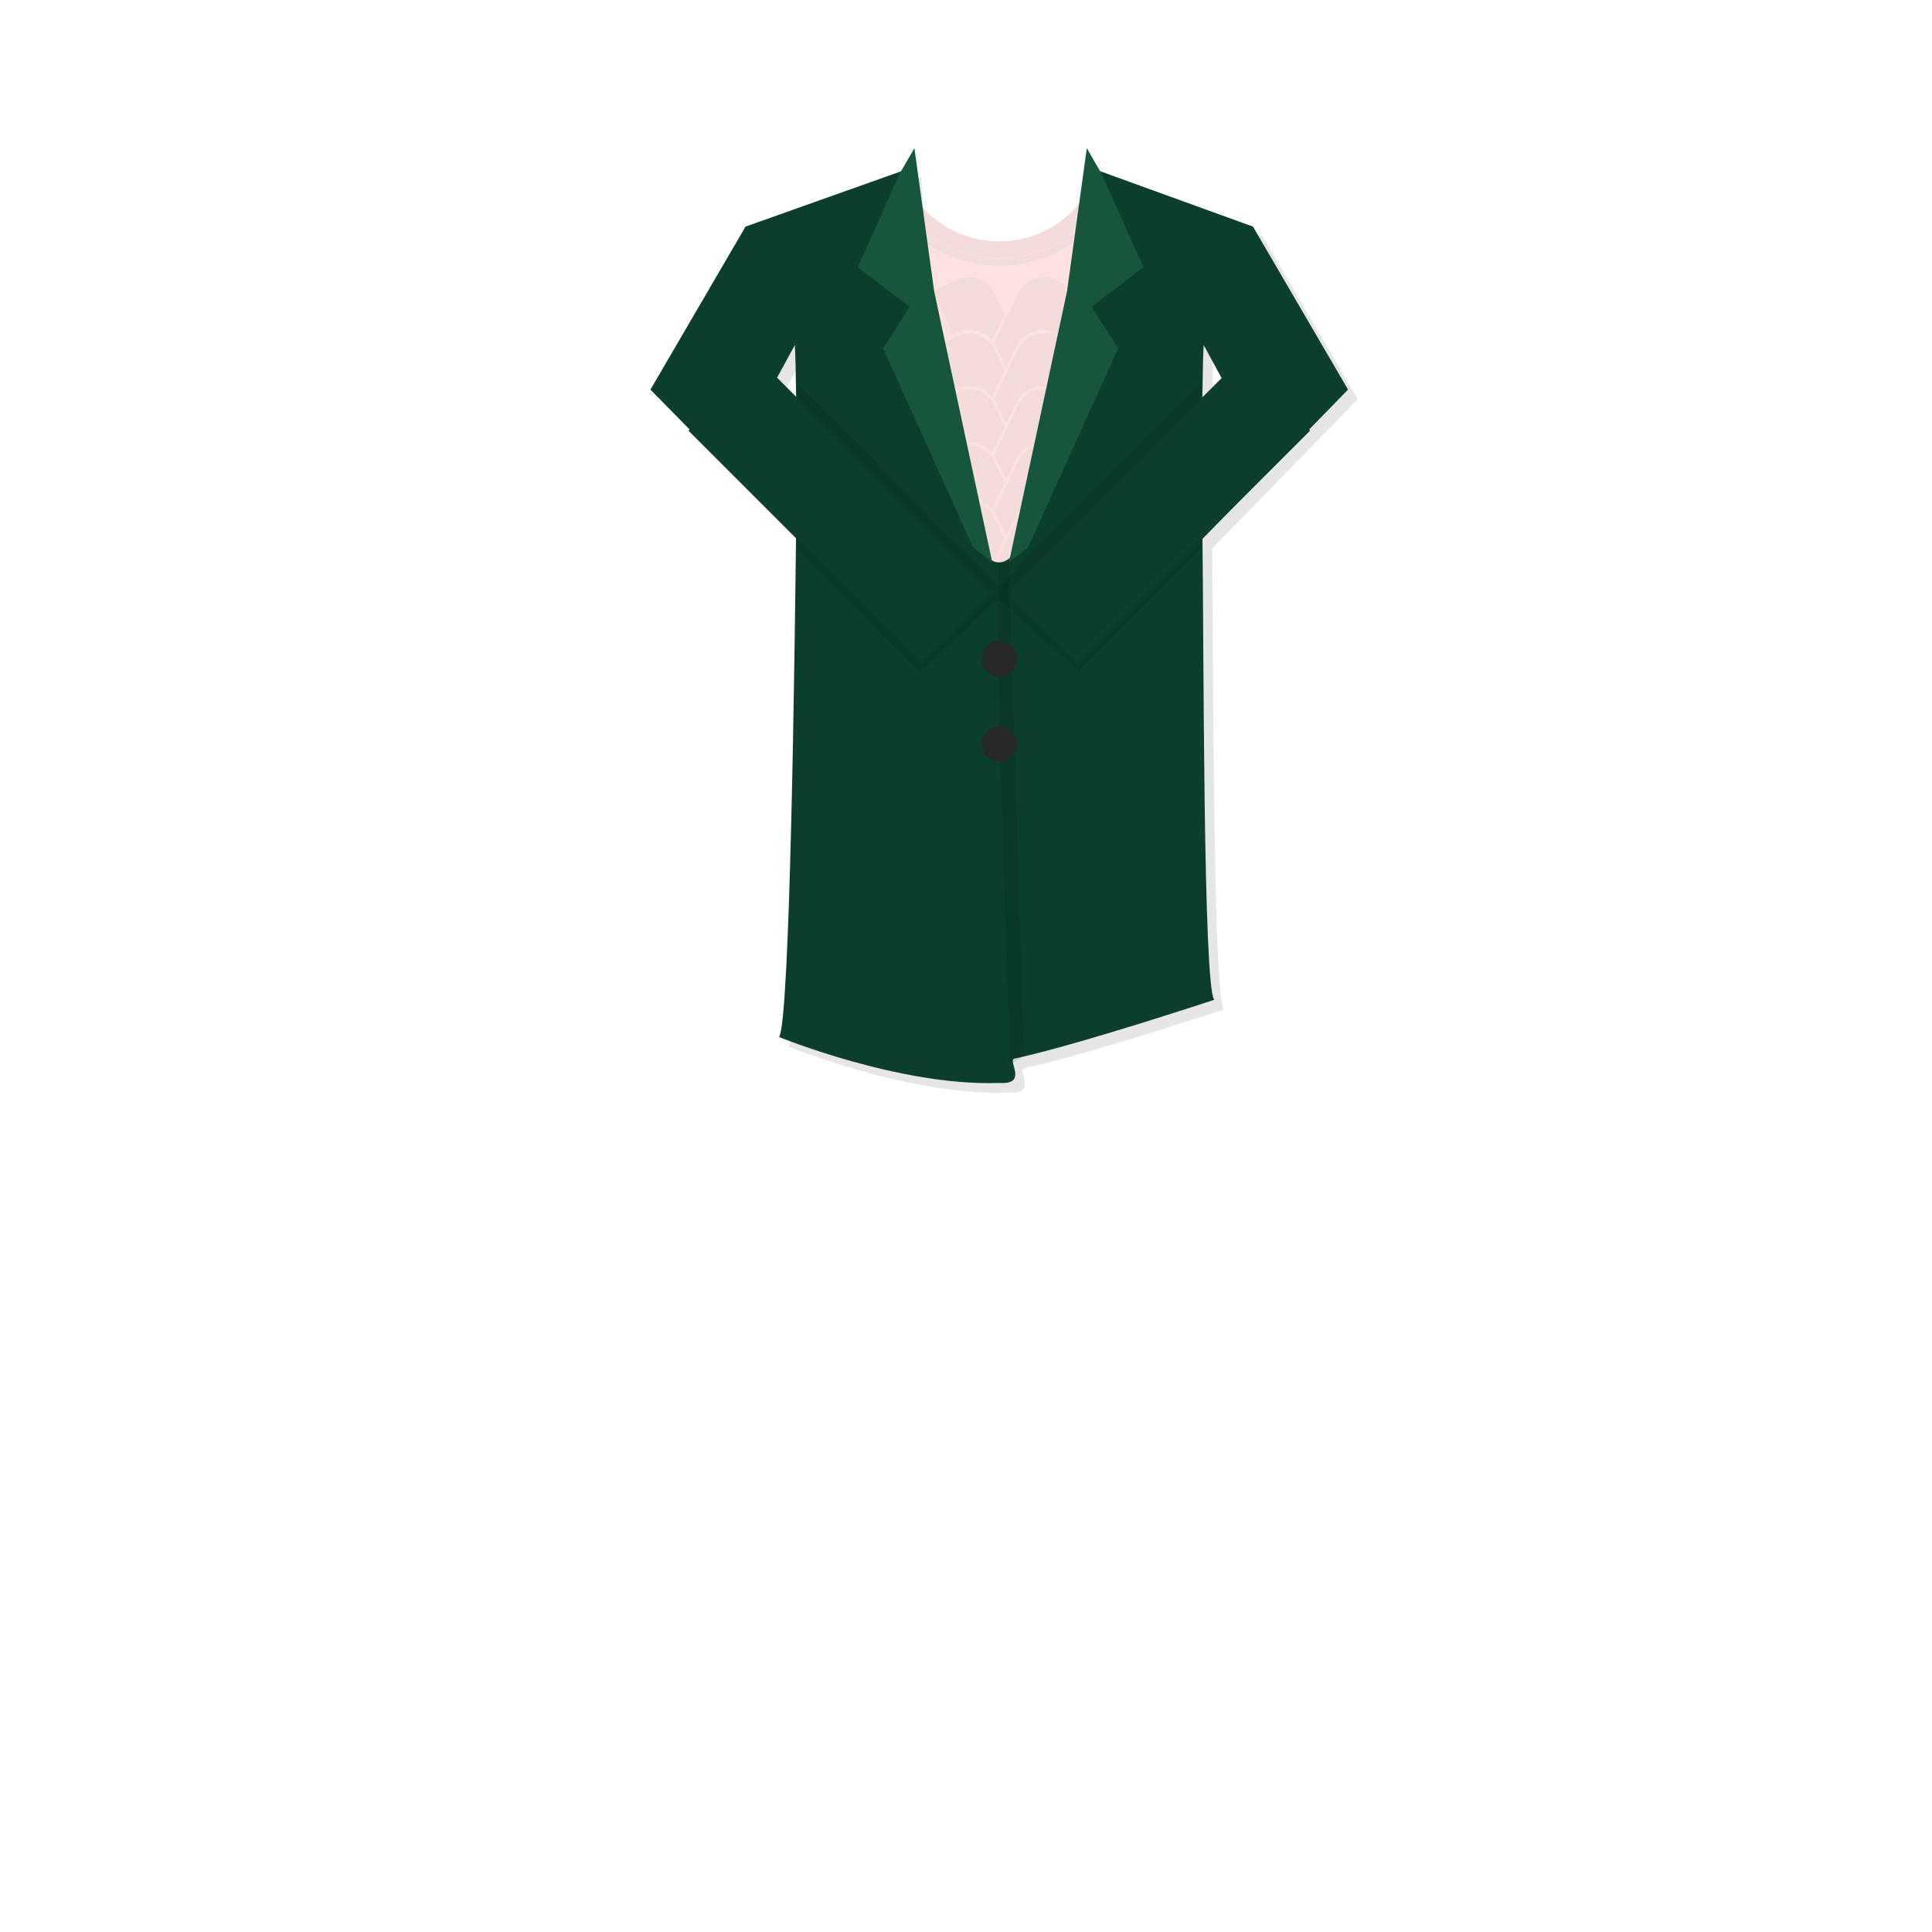
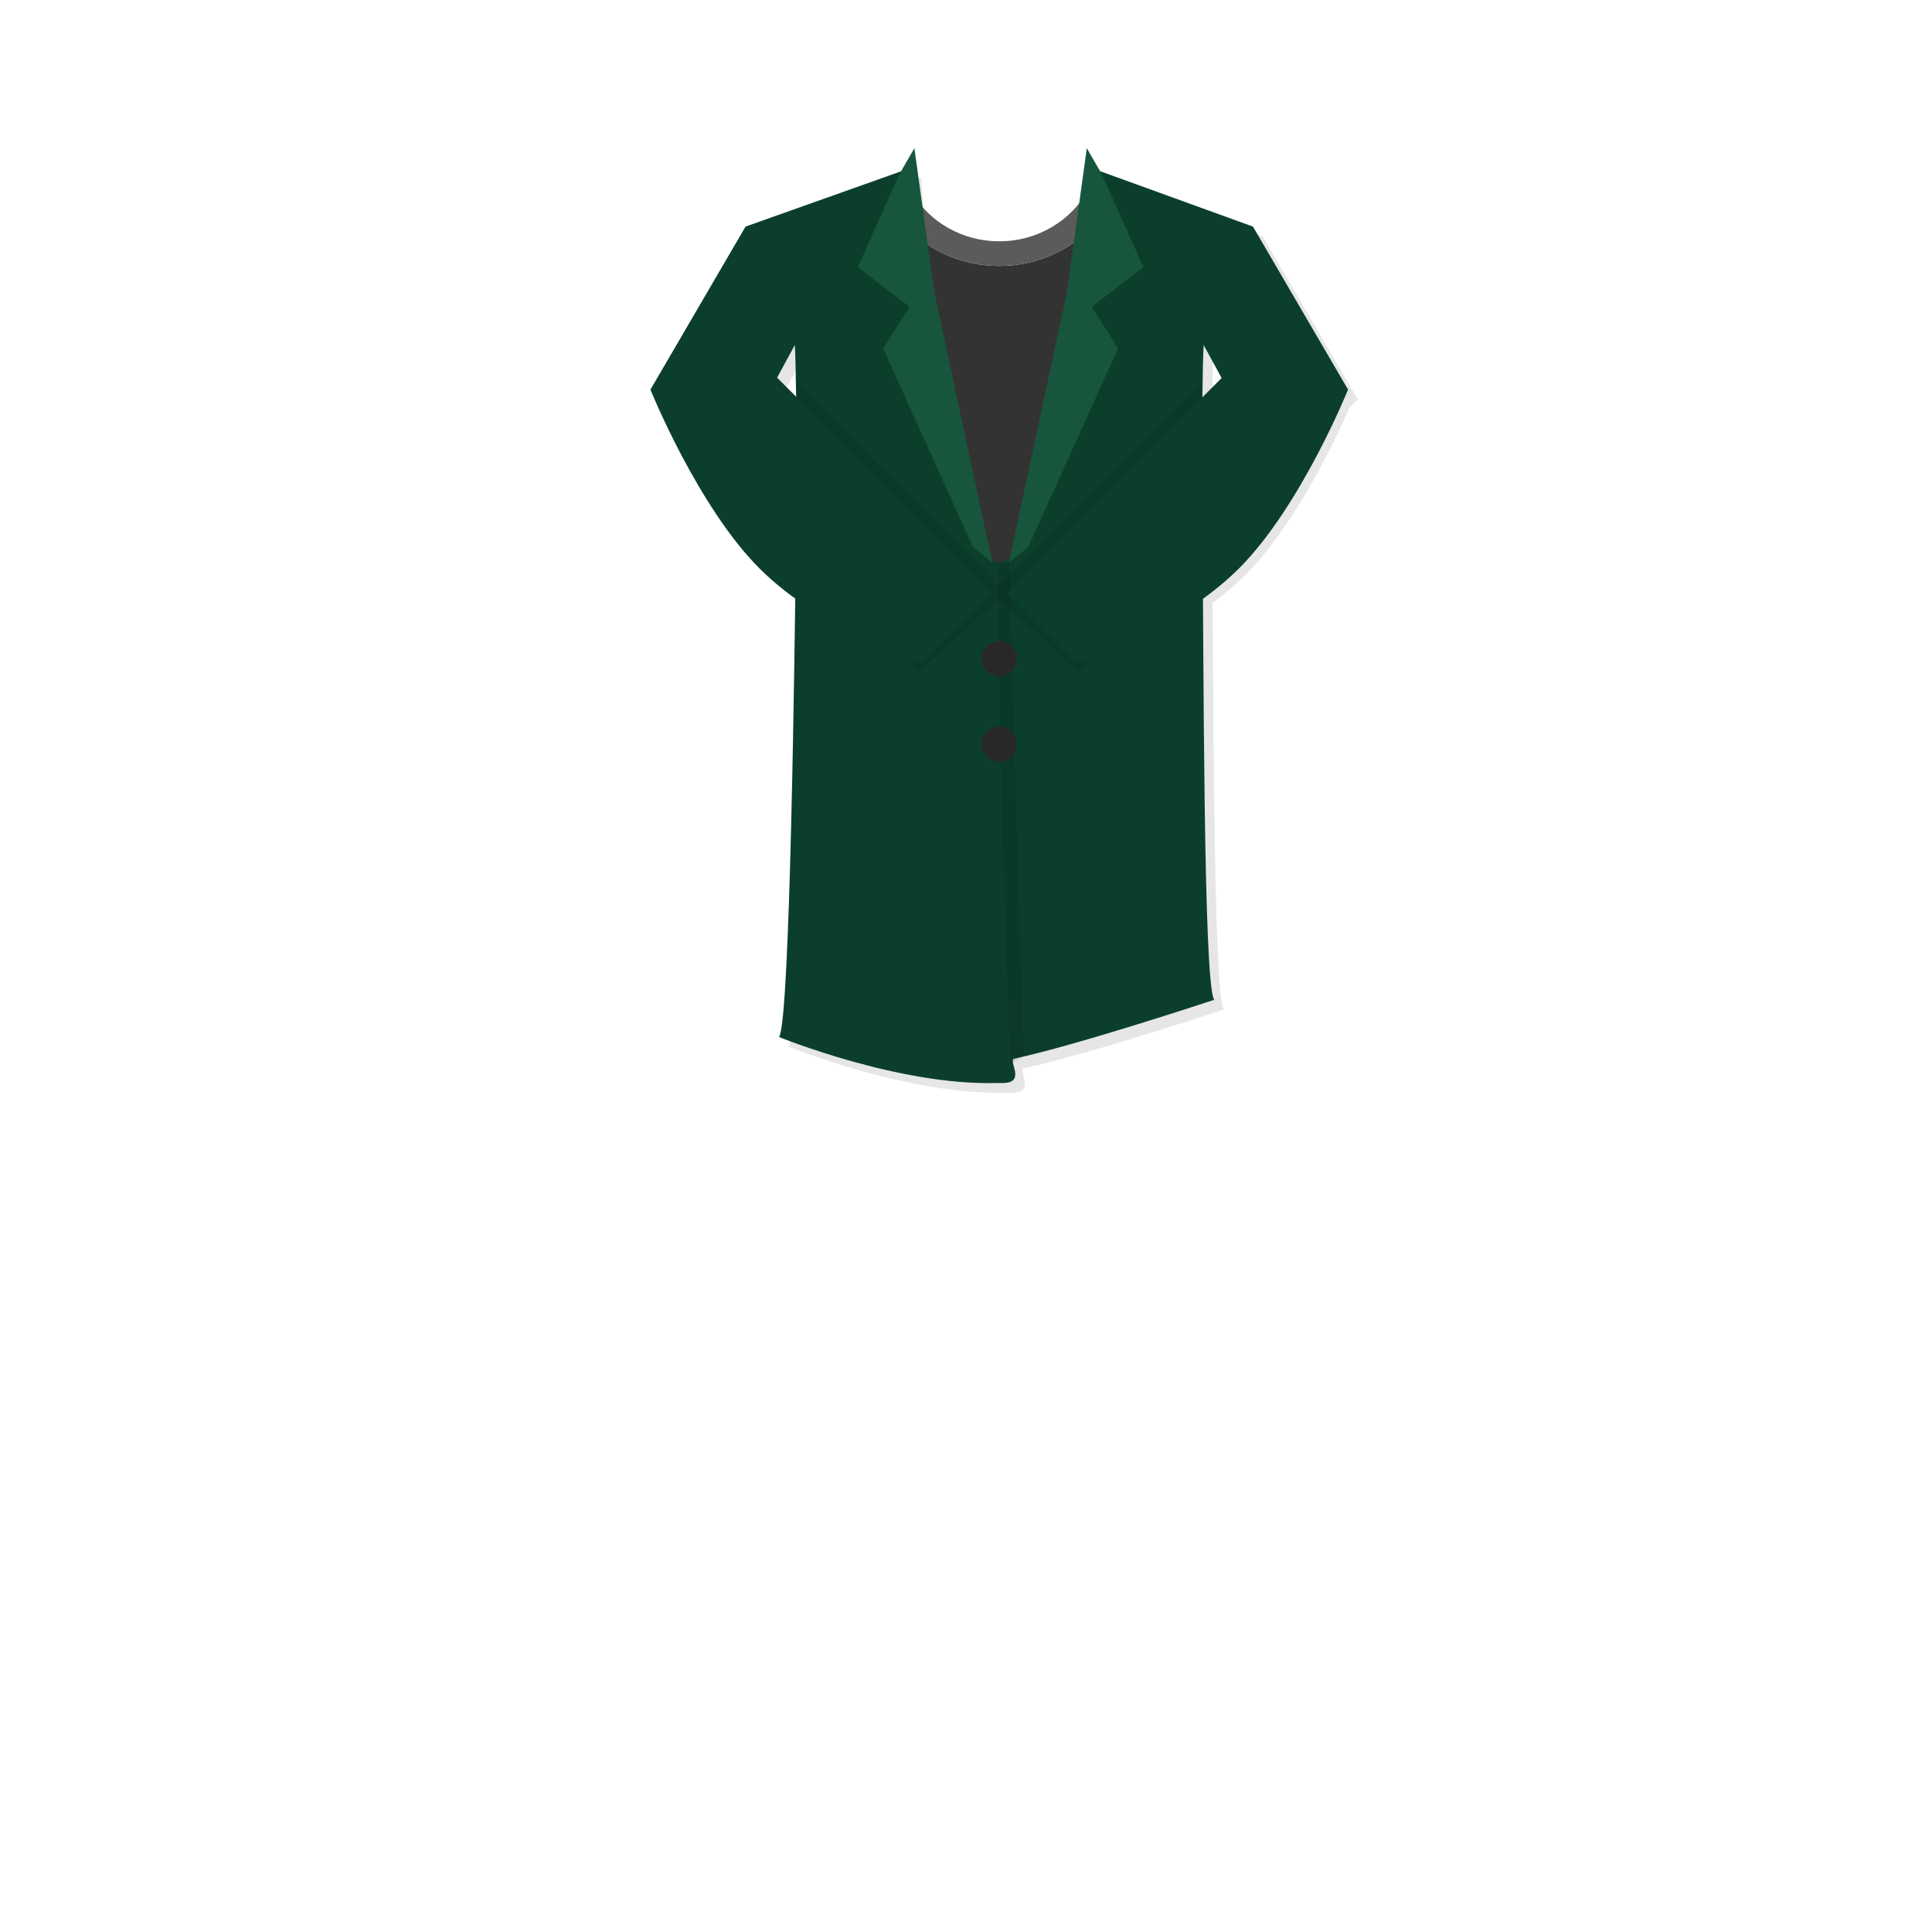
<svg xmlns="http://www.w3.org/2000/svg" version="1.1" id="레이어_1" x="0px" y="0px" width="600px" height="600px" viewBox="0 0 600 600" enable-background="new 0 0 600 600" xml:space="preserve">
  <g id="레이어_3">
</g>
  <g id="레이어_1_1_">
    <g id="레이어_2_1_" display="none">
      <rect x="196.5" y="45" display="inline" fill="none" stroke="#000000" stroke-miterlimit="10" width="229" height="229" />
      <rect x="196.5" y="284.241" display="inline" fill="none" stroke="#000000" stroke-miterlimit="10" width="229" height="272.759" />
      <rect x="440.5" y="45" display="inline" fill="none" stroke="#000000" stroke-miterlimit="10" width="127" height="127" />
      <rect x="440.5" y="188.833" display="inline" fill="none" stroke="#000000" stroke-miterlimit="10" width="127" height="127" />
      <rect x="440.5" y="333.5" display="inline" fill="none" stroke="#000000" stroke-miterlimit="10" width="127" height="223.5" />
    </g>
    <g id="레이어_1_3_">
	</g>
    <g id="레이어_2">
	</g>
  </g>
  <g>
-     <g>
-       <path fill="none" d="M246.84,102.157l-5.509,10.131l5.912,5.912C247.146,110.375,247,104.61,246.84,102.157z" />
-       <path fill="none" d="M373.812,102.157c-0.162,2.492-0.312,8.399-0.407,16.415l6.046-6.045L373.812,102.157z" />
-       <g>
-         <g opacity="0.1">
-           <path d="M313.335,85.605c-11.004,0-20.943-4.355-28.069-11.365l-24.303,171.407c13.647,4.232,33.822,9.23,51.691,8.683v0.024      c0.224-0.011,0.448-0.018,0.672-0.027c0.224,0.01,0.448,0.017,0.672,0.027v-0.024c21.109,0.647,45.441-6.445,58.418-10.87      L342.888,72.693C335.692,80.603,325.125,85.605,313.335,85.605z" />
-         </g>
-         <g>
-           <path fill="#FFE1E1" d="M310.335,82.605c-11.004,0-20.943-4.355-28.069-11.365l-24.303,171.407      c13.647,4.232,33.822,9.23,51.691,8.683v0.024c0.224-0.011,0.448-0.018,0.672-0.027c0.224,0.01,0.448,0.017,0.672,0.027v-0.024      c21.109,0.647,45.441-6.445,58.418-10.87L339.888,69.693C332.692,77.603,322.125,82.605,310.335,82.605z" />
-         </g>
-       </g>
-       <path fill="#F4DCDC" d="M310.326,80.253c-11.056-0.052-20.943-4.81-27.597-12.282l-0.463,3.269    c7.126,7.01,17.065,11.365,28.069,11.365c11.79,0,22.357-5.002,29.553-12.912l-0.584-3.377    C332.683,74.733,322.177,80.197,310.326,80.253z" />
-       <g>
-         <path fill="#F4DCDC" d="M310.335,74.938c-11.461,0-21.478-5.927-26.928-14.762l-0.85,7.595c0.058,0.066,0.113,0.135,0.172,0.201     l1.027-7.243l-1.027,7.243c6.653,7.472,16.541,12.229,27.597,12.282c11.828-0.056,22.314-5.5,28.938-13.89l-1.366-7.293     C332.624,68.513,322.266,74.938,310.335,74.938z" />
-       </g>
-     </g>
-     <path fill="#F4DCDC" stroke="#FFE1E1" stroke-miterlimit="10" d="M297.079,86.469l-8.105,3.913l3.913,8.105l7.323,15.167   c2.161,4.476,7.542,6.353,12.019,4.191l8.104-3.913l-3.913-8.105l-7.323-15.167C306.936,86.184,301.555,84.308,297.079,86.469z" />
-     <path fill="#F4DCDC" stroke="#FFE1E1" stroke-miterlimit="10" d="M327.908,86.469l8.104,3.913l-3.913,8.105l-7.323,15.167   c-2.161,4.476-7.542,6.353-12.019,4.191l-8.104-3.913l3.913-8.105l7.323-15.167C318.051,86.184,323.432,84.308,327.908,86.469z" />
-     <path fill="#F4DCDC" stroke="#FFE1E1" stroke-miterlimit="10" d="M297.079,103.891l-8.105,3.913l3.913,8.105l7.323,15.167   c2.161,4.476,7.542,6.353,12.019,4.191l8.104-3.913l-3.913-8.105l-7.323-15.167C306.936,103.606,301.555,101.729,297.079,103.891z" />
-     <path fill="#F4DCDC" stroke="#FFE1E1" stroke-miterlimit="10" d="M327.908,103.891l8.104,3.913l-3.913,8.105l-7.323,15.167   c-2.161,4.476-7.542,6.353-12.019,4.191l-8.104-3.913l3.913-8.105l7.323-15.167C318.051,103.606,323.432,101.729,327.908,103.891z" />
-     <path fill="#F4DCDC" stroke="#FFE1E1" stroke-miterlimit="10" d="M297.079,121.312l-8.105,3.913l3.913,8.105l7.323,15.167   c2.161,4.476,7.542,6.353,12.019,4.191l8.104-3.913l-3.913-8.105l-7.323-15.167C306.936,121.028,301.555,119.151,297.079,121.312z" />
-     <path fill="#F4DCDC" stroke="#FFE1E1" stroke-miterlimit="10" d="M327.908,121.312l8.104,3.913l-3.913,8.105l-7.323,15.167   c-2.161,4.476-7.542,6.353-12.019,4.191l-8.104-3.913l3.913-8.105l7.323-15.167C318.051,121.028,323.432,119.151,327.908,121.312z" />
-     <path fill="#F4DCDC" stroke="#FFE1E1" stroke-miterlimit="10" d="M297.079,138.734l-8.105,3.913l3.913,8.105l7.323,15.167   c2.161,4.476,7.542,6.353,12.019,4.191l8.104-3.913l-3.913-8.105l-7.323-15.167C306.936,138.45,301.555,136.573,297.079,138.734z" />
-     <path fill="#F4DCDC" stroke="#FFE1E1" stroke-miterlimit="10" d="M327.908,138.734l8.104,3.913l-3.913,8.105l-7.323,15.167   c-2.161,4.476-7.542,6.353-12.019,4.191l-8.104-3.913l3.913-8.105l7.323-15.167C318.051,138.45,323.432,136.573,327.908,138.734z" />
-     <path fill="#F4DCDC" stroke="#FFE1E1" stroke-miterlimit="10" d="M297.079,156.156l-8.105,3.913l3.913,8.105l7.323,15.167   c2.161,4.476,7.542,6.353,12.019,4.191l8.104-3.913l-3.913-8.105l-7.323-15.167C306.936,155.872,301.555,153.995,297.079,156.156z" />
-     <path fill="#F4DCDC" stroke="#FFE1E1" stroke-miterlimit="10" d="M327.908,156.156l8.104,3.913l-3.913,8.105l-7.323,15.167   c-2.161,4.476-7.542,6.353-12.019,4.191l-8.104-3.913l3.913-8.105l7.323-15.167C318.051,155.872,323.432,153.995,327.908,156.156z" />
-     <path fill="#F4DCDC" stroke="#FFE1E1" stroke-miterlimit="10" d="M297.079,173.578l-8.105,3.913l3.913,8.105l7.323,15.167   c2.161,4.477,7.542,6.353,12.019,4.191l8.104-3.913l-3.913-8.105l-7.323-15.167C306.936,173.293,301.555,171.417,297.079,173.578z" />
-     <path fill="#F4DCDC" stroke="#FFE1E1" stroke-miterlimit="10" d="M327.908,173.578l8.104,3.913l-3.913,8.105l-7.323,15.167   c-2.161,4.477-7.542,6.353-12.019,4.191l-8.104-3.913l3.913-8.105l7.323-15.167C318.051,173.293,323.432,171.417,327.908,173.578z" />
-     <path fill="#F4DCDC" stroke="#FFE1E1" stroke-miterlimit="10" d="M297.079,191l-8.105,3.913l3.913,8.104l7.323,15.168   c2.161,4.477,7.542,6.353,12.019,4.191l8.104-3.913l-3.913-8.104l-7.323-15.168C306.936,190.715,301.555,188.839,297.079,191z" />
-     <path fill="#F4DCDC" stroke="#FFE1E1" stroke-miterlimit="10" d="M327.908,191l8.104,3.913l-3.913,8.104l-7.323,15.168   c-2.161,4.477-7.542,6.353-12.019,4.191l-8.104-3.913l3.913-8.104l7.323-15.168C318.051,190.715,323.432,188.839,327.908,191z" />
-     <path fill="#F4DCDC" stroke="#FFE1E1" stroke-miterlimit="10" d="M297.079,208.422l-8.105,3.913l3.913,8.104l7.323,15.168   c2.161,4.477,7.542,6.353,12.019,4.191l8.104-3.913l-3.913-8.104l-7.323-15.168C306.936,208.137,301.555,206.261,297.079,208.422z" />
-     <path fill="#F4DCDC" stroke="#FFE1E1" stroke-miterlimit="10" d="M327.908,208.422l8.104,3.913l-3.913,8.104l-7.323,15.168   c-2.161,4.477-7.542,6.353-12.019,4.191l-8.104-3.913l3.913-8.104l7.323-15.168C318.051,208.137,323.432,206.261,327.908,208.422z" />
-     <polygon opacity="0.1" points="310.246,177.042 247.554,114 247.554,165.5 285.5,203.5 310.246,181.036 334.993,203.5    372.938,165.5 372.938,114  " />
-     <rect x="278.591" y="182.689" transform="matrix(0.7071 -0.7071 0.7071 0.7071 -46.1788 262.7531)" fill="#F4DCDC" width="30.972" height="8.86" />
-     <rect x="311.09" y="182.689" transform="matrix(-0.7071 -0.7071 0.7071 -0.7071 425.1828 550.3561)" fill="#F4DCDC" width="30.972" height="8.86" />
+     <path fill="none" d="M246.84,102.157l-5.509,10.131l5.912,5.912C247.146,110.375,247,104.61,246.84,102.157z" />
+     <path fill="none" d="M373.812,102.157c-0.162,2.492-0.312,8.399-0.408,16.415l6.047-6.045L373.812,102.157z" />
+     <path fill="#333333" d="M310.335,82.605c-11.004,0-20.943-4.355-28.069-11.365l-24.303,171.407   c13.647,4.232,33.822,9.23,51.691,8.683v0.024c0.224-0.011,0.447-0.018,0.672-0.027c0.224,0.01,0.447,0.017,0.672,0.027v-0.024   c21.109,0.647,45.441-6.445,58.418-10.87L339.889,69.693C332.691,77.603,322.125,82.605,310.335,82.605z" />
+     <path fill="#5B5B5B" d="M339.305,66.316c-1.665,2.117-3.577,4.046-5.693,5.75c2.1-1.691,3.996-3.604,5.652-5.702l-1.365-7.293   c-5.274,9.442-15.633,15.867-27.563,15.867c-11.461,0-21.478-5.927-26.928-14.762l-0.85,7.595c0.058,0.066,0.113,0.135,0.172,0.201   l-0.463,3.268c7.126,7.01,17.065,11.365,28.069,11.365c11.79,0,22.356-5.002,29.554-12.912L339.305,66.316z M333.606,72.07   c-0.522,0.42-1.057,0.827-1.603,1.219C332.55,72.896,333.085,72.49,333.606,72.07z M331.768,73.449   c-0.474,0.334-0.952,0.664-1.443,0.977C330.815,74.113,331.294,73.784,331.768,73.449z M329.814,74.731   c-0.409,0.252-0.818,0.505-1.239,0.742C328.996,75.236,329.405,74.983,329.814,74.731z M327.755,75.905   c-0.33,0.175-0.656,0.356-0.993,0.521C327.099,76.261,327.425,76.08,327.755,75.905z M325.489,77.008   c-0.201,0.089-0.397,0.188-0.602,0.274C325.092,77.196,325.288,77.098,325.489,77.008z M323.169,77.955   c-0.072,0.026-0.142,0.058-0.214,0.083C323.027,78.013,323.097,77.981,323.169,77.955z" />
+   </g>
+   <path opacity="0.1" d="M419.112,126.604l2.54-2.604l-29.536-50.631l-50.541-18.314c-0.456,9.213-10.433,122.601-28.329,122.601  c-17.896,0-26.714-113.388-27.169-122.601l-51.541,18.314L205,124l45.214,45.973c-0.413,34.051-1.813,150.519-5.274,155.08  c0,0,37.228,15.212,67.714,14.277v0.023c0.224-0.011,0.447-0.018,0.672-0.026c0.224,0.01,0.447,0.017,0.672,0.026v-0.023  c8.137,0.249,1.824-7.098,4.016-7.566c19.795-4.235,62.074-18.271,62.074-18.271c-2.989-3.94-3.221-83.146-3.503-126.264  c3.606-2.673,7.081-5.582,10.228-8.729C402.326,162.986,414.883,136.246,419.112,126.604z M244.331,120.287l5.509-10.13  c0.16,2.453,0.307,8.218,0.403,16.042L244.331,120.287z M381.682,119.111l-5.248,5.249c0.096-6.885,0.232-11.947,0.379-14.203  L381.682,119.111z" />
+   <path fill="#0B3F2C" d="M418.652,121l-29.536-50.631l-50.541-18.314c-0.456,9.213-10.433,122.601-28.329,122.601  c-17.896,0-26.714-113.388-27.169-122.601l-51.541,18.314L202,121l45.214,45.973c-0.413,34.051-1.813,150.519-5.274,155.08  c0,0,37.228,15.212,67.714,14.277v0.023c0.224-0.011,0.447-0.018,0.672-0.026c0.224,0.01,0.447,0.017,0.672,0.026v-0.023  c8.137,0.249,1.824-7.098,4.016-7.566c19.795-4.235,62.074-18.271,62.074-18.271c-3.447-4.546-3.227-109.21-3.646-143.157  L418.652,121z M246.84,107.157c0.16,2.453,0.307,8.218,0.403,16.042l-5.912-5.912L246.84,107.157z M373.404,123.572  c0.097-8.016,0.246-13.923,0.408-16.415l5.639,10.369L373.404,123.572z" />
+   <polygon opacity="0.1" enable-background="new    " points="310.246,182.042 247.554,119 247.554,170.5 285.5,208.5   310.246,186.036 334.993,208.5 372.938,170.5 372.938,119 " />
+   <path fill="#0B3F2C" d="M202,121l33.688-9.164l72.468,72.468l-21.9,21.9c0,0-31.25-10.533-50.423-29.705S202,121,202,121z" />
+   <path fill="#0B3F2C" d="M384.812,176.5c-19.172,19.172-50.422,29.705-50.422,29.705l-21.9-21.9l72.468-72.468L418.646,121  C418.646,121,403.985,157.328,384.812,176.5z" />
+   <g opacity="0.1">
+     <path fill="none" d="M373.812,107.157c-0.162,2.492-0.312,8.399-0.408,16.415l6.047-6.045L373.812,107.157z" />
+     <path fill="none" d="M241.331,117.288l5.912,5.912c-0.096-7.824-0.243-13.59-0.403-16.042L241.331,117.288z" />
  </g>
  <g>
-     <g opacity="0.1">
-       <path d="M421.652,124l-29.536-50.631l-50.541-18.314c-0.456,9.213-10.432,122.601-28.329,122.601    c-17.896,0-26.714-113.388-27.169-122.601l-51.541,18.314L205,124l45.214,45.973c-0.413,34.051-1.813,150.519-5.274,155.08    c0,0,37.228,15.212,67.714,14.277v0.024c0.224-0.011,0.448-0.018,0.672-0.027c0.224,0.01,0.448,0.017,0.672,0.027v-0.024    c8.137,0.249,1.824-7.098,4.015-7.566c19.795-4.236,62.075-18.271,62.075-18.271c-3.448-4.545-3.227-109.21-3.646-143.157    L421.652,124z M249.84,110.157c0.16,2.453,0.307,8.218,0.403,16.042l-5.912-5.912L249.84,110.157z M376.405,126.572    c0.096-8.016,0.245-13.923,0.407-16.415l5.639,10.369L376.405,126.572z" />
-     </g>
-     <g>
-       <g>
-         <path fill="#0B3F2C" d="M418.652,121l-29.536-50.631l-50.541-18.314c-0.456,9.213-10.432,122.601-28.329,122.601     c-17.896,0-26.714-113.388-27.169-122.601l-51.541,18.314L202,121l45.214,45.973c-0.413,34.051-1.813,150.519-5.274,155.08     c0,0,37.228,15.212,67.714,14.277v0.024c0.224-0.011,0.448-0.018,0.672-0.027c0.224,0.01,0.448,0.017,0.672,0.027v-0.024     c8.137,0.249,1.824-7.098,4.015-7.566c19.795-4.236,62.075-18.271,62.075-18.271c-3.448-4.545-3.227-109.21-3.646-143.157     L418.652,121z M246.84,107.157c0.16,2.453,0.307,8.218,0.403,16.042l-5.912-5.912L246.84,107.157z M373.405,123.572     c0.096-8.016,0.245-13.923,0.407-16.415l5.639,10.369L373.405,123.572z" />
-       </g>
-     </g>
+     <polygon fill="#17563C" points="290.115,90.464 283.977,46.021 279.344,54.031 266.409,82.976 282.471,95.301 274.272,108.205    302.203,169.969 308.159,174.656  " />
+     <polygon fill="#17563C" points="331.378,90.464 337.518,46.021 342.148,54.031 355.084,82.976 339.021,95.301 347.221,108.205    319.29,169.969 313.334,174.656  " />
  </g>
-   <polygon opacity="0.1" points="310.246,182.042 247.554,119 247.554,170.5 285.5,208.5 310.246,186.036 334.993,208.5   372.938,170.5 372.938,119 " />
-   <rect x="245.488" y="107.773" transform="matrix(0.7071 -0.7071 0.7071 0.7071 -36.0029 231.1148)" fill="#0B3F2C" width="30.972" height="102.487" />
-   <g opacity="0.1">
-     <path fill="none" d="M373.812,107.157c-0.162,2.492-0.312,8.399-0.407,16.415l6.046-6.045L373.812,107.157z" />
-     <path fill="none" d="M241.331,117.288l5.912,5.912c-0.096-7.824-0.243-13.59-0.403-16.042L241.331,117.288z" />
-   </g>
-   <rect x="344.192" y="107.772" transform="matrix(-0.7071 -0.7071 0.7071 -0.7071 501.5637 525.79)" fill="#0B3F2C" width="30.972" height="102.487" />
-   <g>
-     <polygon fill="#17563C" points="290.115,90.464 283.977,46.021 279.344,54.031 266.409,82.976 282.471,95.301 274.272,108.205    302.203,169.969 308.159,174.656  " />
-     <polygon fill="#17563C" points="331.378,90.464 337.517,46.021 342.149,54.031 355.084,82.976 339.021,95.301 347.221,108.205    319.29,169.969 313.334,174.656  " />
-   </g>
-   <path opacity="0.1" d="M313.689,330.5c0,0-5.031-138.688-3.443-155.844h3.088l4.642,153.441L313.689,330.5z" />
+   <path opacity="0.1" enable-background="new    " d="M313.689,330.5c0,0-5.031-138.688-3.443-155.844h3.088l4.643,153.44  L313.689,330.5z" />
  <circle fill="#282828" cx="310.326" cy="204.581" r="5.464" />
  <circle fill="#282828" cx="310.326" cy="231.081" r="5.464" />
</svg>
